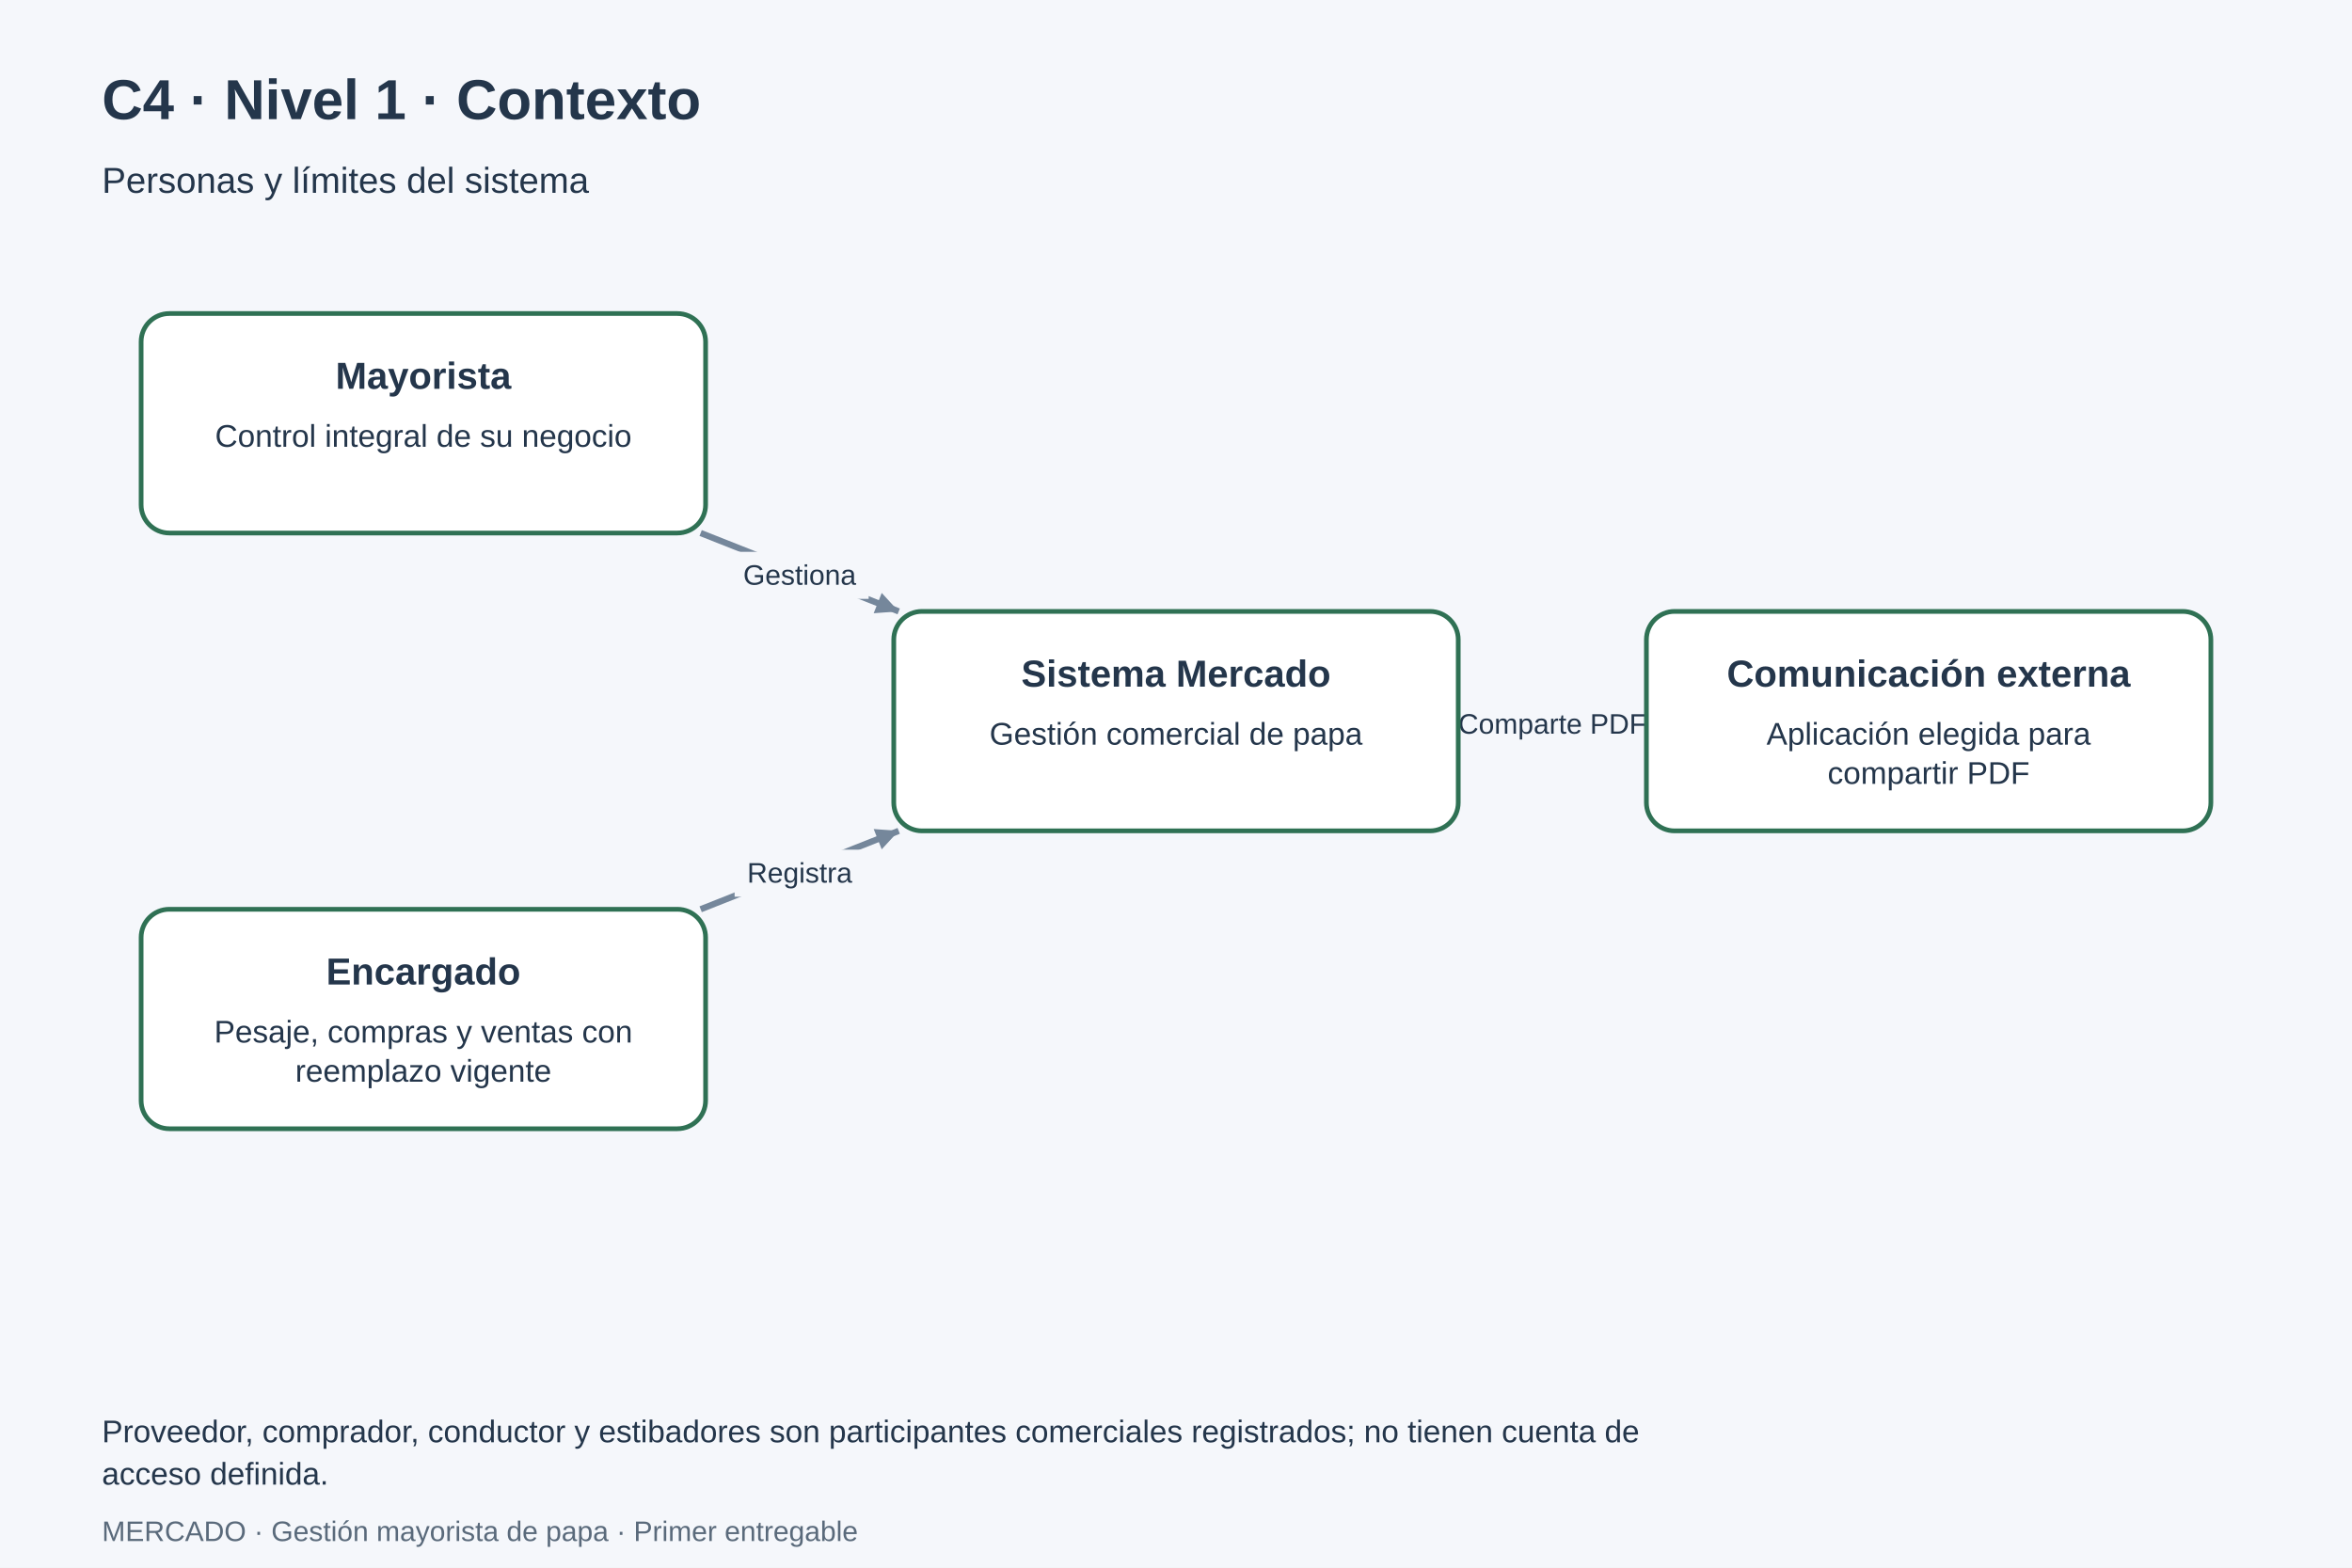
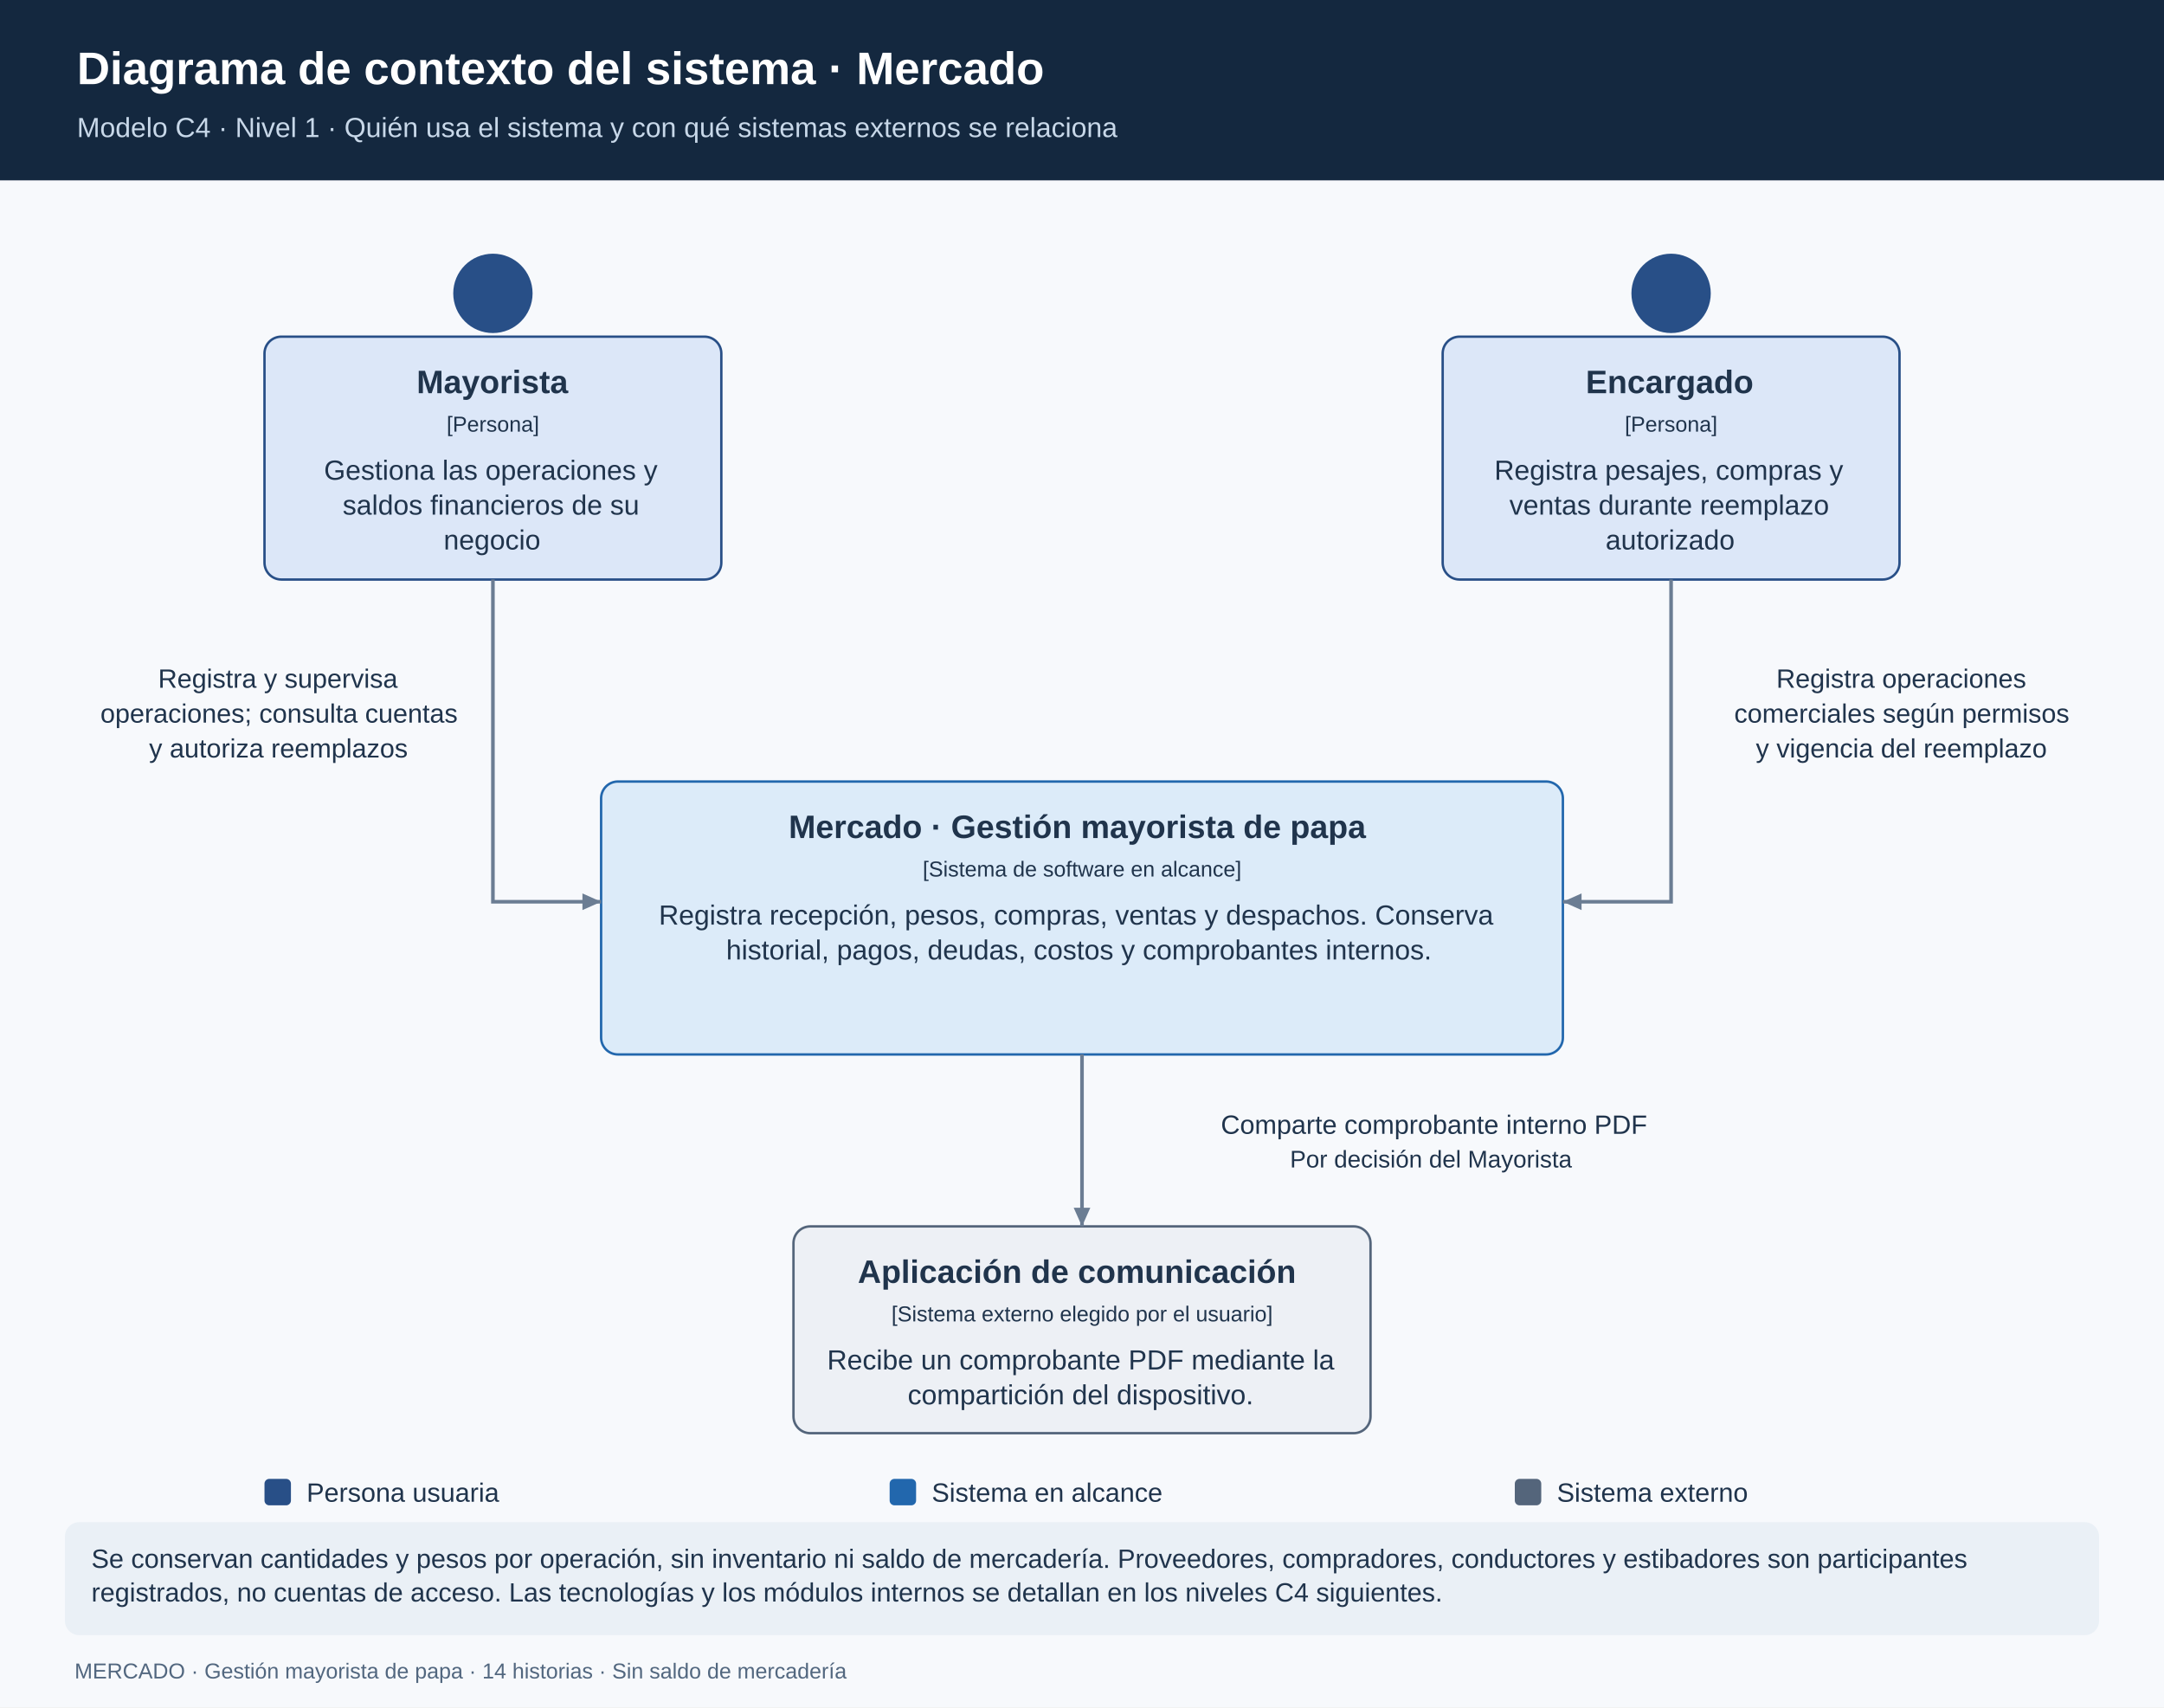
- <svg xmlns="http://www.w3.org/2000/svg" width="1500" height="1000" viewBox="0 0 1500 1000">
-   <rect width="1500" height="1000" fill="#f5f7fb" />
-   <text x="65" y="76" text-anchor="start" font-family="Arial,sans-serif" font-size="36" font-weight="bold" fill="#24364b">C4 · Nivel 1 · Contexto</text>
-   <text x="65" y="123" text-anchor="start" font-family="Arial,sans-serif" font-size="23" font-weight="normal" fill="#24364b">Personas y límites del sistema</text>
-   <line x1="446.842" y1="340.0" x2="573.158" y2="390.0" stroke="#75879b" stroke-width="4" />
-   <polygon points="573.158,390.0 557.201,391.168 562.323,378.227" fill="#75879b" />
-   <rect x="466.0" y="352.0" width="88" height="30" fill="#f5f7fb" />
-   <text x="510.0" y="373.0" text-anchor="middle" font-family="Arial,sans-serif" font-size="18" font-weight="normal" fill="#24364b">Gestiona</text>
-   <line x1="446.842" y1="580.0" x2="573.158" y2="530.0" stroke="#75879b" stroke-width="4" />
-   <polygon points="573.158,530.0 562.323,541.773 557.201,528.832" fill="#75879b" />
-   <rect x="468.5" y="542.0" width="83" height="30" fill="#f5f7fb" />
-   <text x="510.0" y="563.0" text-anchor="middle" font-family="Arial,sans-serif" font-size="18" font-weight="normal" fill="#24364b">Registra</text>
-   <line x1="930.0" y1="460.0" x2="1050.0" y2="460.0" stroke="#75879b" stroke-width="4" />
-   <polygon points="1050.0,460.0 1035.593,466.959 1035.593,453.041" fill="#75879b" />
-   <rect x="922.0" y="447.0" width="136" height="30" fill="#f5f7fb" />
-   <text x="990.0" y="468.0" text-anchor="middle" font-family="Arial,sans-serif" font-size="18" font-weight="normal" fill="#24364b">Comparte PDF</text>
-   <rect x="90.0" y="200.0" width="360" height="140" rx="18" fill="white" stroke="#2f7154" stroke-width="3" />
-   <text x="270" y="248" text-anchor="middle" font-family="Arial,sans-serif" font-size="24" font-weight="bold" fill="#24364b">Mayorista</text>
-   <text x="270" y="285" text-anchor="middle" font-family="Arial,sans-serif" font-size="20" font-weight="normal" fill="#24364b">Control integral de su negocio</text>
-   <rect x="90.0" y="580.0" width="360" height="140" rx="18" fill="white" stroke="#2f7154" stroke-width="3" />
-   <text x="270" y="628" text-anchor="middle" font-family="Arial,sans-serif" font-size="24" font-weight="bold" fill="#24364b">Encargado</text>
-   <text x="270" y="665" text-anchor="middle" font-family="Arial,sans-serif" font-size="20" font-weight="normal" fill="#24364b">Pesaje, compras y ventas con</text>
-   <text x="270" y="690" text-anchor="middle" font-family="Arial,sans-serif" font-size="20" font-weight="normal" fill="#24364b">reemplazo vigente</text>
-   <rect x="570.0" y="390.0" width="360" height="140" rx="18" fill="white" stroke="#2f7154" stroke-width="3" />
-   <text x="750" y="438" text-anchor="middle" font-family="Arial,sans-serif" font-size="24" font-weight="bold" fill="#24364b">Sistema Mercado</text>
-   <text x="750" y="475" text-anchor="middle" font-family="Arial,sans-serif" font-size="20" font-weight="normal" fill="#24364b">Gestión comercial de papa</text>
-   <rect x="1050.0" y="390.0" width="360" height="140" rx="18" fill="white" stroke="#2f7154" stroke-width="3" />
-   <text x="1230" y="438" text-anchor="middle" font-family="Arial,sans-serif" font-size="24" font-weight="bold" fill="#24364b">Comunicación externa</text>
-   <text x="1230" y="475" text-anchor="middle" font-family="Arial,sans-serif" font-size="20" font-weight="normal" fill="#24364b">Aplicación elegida para</text>
-   <text x="1230" y="500" text-anchor="middle" font-family="Arial,sans-serif" font-size="20" font-weight="normal" fill="#24364b">compartir PDF</text>
-   <text x="65" y="920" text-anchor="start" font-family="Arial,sans-serif" font-size="20" font-weight="normal" fill="#24364b">Proveedor, comprador, conductor y estibadores son participantes comerciales registrados; no tienen cuenta de</text>
-   <text x="65" y="947" text-anchor="start" font-family="Arial,sans-serif" font-size="20" font-weight="normal" fill="#24364b">acceso definida.</text>
-   <text x="65" y="983" text-anchor="start" font-family="Arial,sans-serif" font-size="18" font-weight="normal" fill="#5a6a7b">MERCADO · Gestión mayorista de papa · Primer entregable</text>
+ <svg xmlns="http://www.w3.org/2000/svg" width="1800" height="1420" viewBox="0 0 1800 1420" role="img">
+   <rect width="1800" height="1420" fill="#f7f9fc" />
+   <rect x="0" y="0" width="1800" height="150" rx="0" fill="#14283f" stroke="none" stroke-width="2" />
+   <text x="64" y="70" font-family="Arial,sans-serif" font-size="38" font-weight="700" fill="white">Diagrama de contexto del sistema · Mercado</text>
+   <text x="64" y="114" font-family="Arial,sans-serif" font-size="23" font-weight="400" fill="#c8d8e9">Modelo C4 · Nivel 1 · Quién usa el sistema y con qué sistemas externos se relaciona</text>
+   <circle cx="410" cy="244" r="33" fill="#284f87" />
+   <rect x="220" y="280" width="380" height="202" rx="14" fill="#dce7f8" stroke="#284f87" stroke-width="2" />
+   <text x="346.5" y="327" font-family="Arial,sans-serif" font-size="27" font-weight="700" fill="#20344c">Mayorista</text>
+   <text x="371.5" y="359" font-family="Arial,sans-serif" font-size="18" font-weight="400" fill="#20344c">[Persona]</text>
+   <text x="269.5" y="399" font-family="Arial,sans-serif" font-size="23" font-weight="400" fill="#20344c">Gestiona las operaciones y</text>
+   <text x="285.0" y="428" font-family="Arial,sans-serif" font-size="23" font-weight="400" fill="#20344c">saldos financieros de su</text>
+   <text x="369.0" y="457" font-family="Arial,sans-serif" font-size="23" font-weight="400" fill="#20344c">negocio</text>
+   <circle cx="1390" cy="244" r="33" fill="#284f87" />
+   <rect x="1200" y="280" width="380" height="202" rx="14" fill="#dce7f8" stroke="#284f87" stroke-width="2" />
+   <text x="1319.0" y="327" font-family="Arial,sans-serif" font-size="27" font-weight="700" fill="#20344c">Encargado</text>
+   <text x="1351.5" y="359" font-family="Arial,sans-serif" font-size="18" font-weight="400" fill="#20344c">[Persona]</text>
+   <text x="1243.0" y="399" font-family="Arial,sans-serif" font-size="23" font-weight="400" fill="#20344c">Registra pesajes, compras y</text>
+   <text x="1255.5" y="428" font-family="Arial,sans-serif" font-size="23" font-weight="400" fill="#20344c">ventas durante reemplazo</text>
+   <text x="1335.5" y="457" font-family="Arial,sans-serif" font-size="23" font-weight="400" fill="#20344c">autorizado</text>
+   <rect x="500" y="650" width="800" height="227" rx="14" fill="#dcebf9" stroke="#2267ad" stroke-width="2" />
+   <text x="656.0" y="697" font-family="Arial,sans-serif" font-size="27" font-weight="700" fill="#20344c">Mercado · Gestión mayorista de papa</text>
+   <text x="767.5" y="729" font-family="Arial,sans-serif" font-size="18" font-weight="400" fill="#20344c">[Sistema de software en alcance]</text>
+   <text x="548.0" y="769" font-family="Arial,sans-serif" font-size="23" font-weight="400" fill="#20344c">Registra recepción, pesos, compras, ventas y despachos. Conserva</text>
+   <text x="604.0" y="798" font-family="Arial,sans-serif" font-size="23" font-weight="400" fill="#20344c">historial, pagos, deudas, costos y comprobantes internos.</text>
+   <polyline points="410,482 410,750 500,750" fill="none" stroke="#6b7d93" stroke-width="3" />
+   <polygon points="500,750 484.477,756.932 484.477,743.068" fill="#6b7d93" />
+   <polyline points="1390,482 1390,750 1300,750" fill="none" stroke="#6b7d93" stroke-width="3" />
+   <polygon points="1300,750 1315.523,743.068 1315.523,756.932" fill="#6b7d93" />
+   <text x="131.5" y="572" font-family="Arial,sans-serif" font-size="22" font-weight="400" fill="#20344c">Registra y supervisa</text>
+   <text x="83.5" y="601" font-family="Arial,sans-serif" font-size="22" font-weight="400" fill="#20344c">operaciones; consulta cuentas</text>
+   <text x="124.0" y="630" font-family="Arial,sans-serif" font-size="22" font-weight="400" fill="#20344c">y autoriza reemplazos</text>
+   <text x="1477.5" y="572" font-family="Arial,sans-serif" font-size="22" font-weight="400" fill="#20344c">Registra operaciones</text>
+   <text x="1442.5" y="601" font-family="Arial,sans-serif" font-size="22" font-weight="400" fill="#20344c">comerciales según permisos</text>
+   <text x="1460.5" y="630" font-family="Arial,sans-serif" font-size="22" font-weight="400" fill="#20344c">y vigencia del reemplazo</text>
+   <rect x="660" y="1020" width="480" height="172" rx="14" fill="#edf0f5" stroke="#54657b" stroke-width="2" />
+   <text x="713.5" y="1067" font-family="Arial,sans-serif" font-size="27" font-weight="700" fill="#20344c">Aplicación de comunicación</text>
+   <text x="741.5" y="1099" font-family="Arial,sans-serif" font-size="18" font-weight="400" fill="#20344c">[Sistema externo elegido por el usuario]</text>
+   <text x="688.0" y="1139" font-family="Arial,sans-serif" font-size="23" font-weight="400" fill="#20344c">Recibe un comprobante PDF mediante la</text>
+   <text x="755.0" y="1168" font-family="Arial,sans-serif" font-size="23" font-weight="400" fill="#20344c">compartición del dispositivo.</text>
+   <polyline points="900,877 900,1020" fill="none" stroke="#6b7d93" stroke-width="3" />
+   <polygon points="900,1020 893.068,1004.477 906.932,1004.477" fill="#6b7d93" />
+   <text x="1015.5" y="943" font-family="Arial,sans-serif" font-size="22" font-weight="400" fill="#20344c">Comparte comprobante interno PDF</text>
+   <text x="1073.0" y="971" font-family="Arial,sans-serif" font-size="20" font-weight="400" fill="#20344c">Por decisión del Mayorista</text>
+   <rect x="220" y="1230" width="22" height="22" rx="4" fill="#284f87" stroke="none" stroke-width="2" />
+   <text x="255" y="1249" font-family="Arial,sans-serif" font-size="22" font-weight="400" fill="#20344c">Persona usuaria</text>
+   <rect x="740" y="1230" width="22" height="22" rx="4" fill="#2267ad" stroke="none" stroke-width="2" />
+   <text x="775" y="1249" font-family="Arial,sans-serif" font-size="22" font-weight="400" fill="#20344c">Sistema en alcance</text>
+   <rect x="1260" y="1230" width="22" height="22" rx="4" fill="#54657b" stroke="none" stroke-width="2" />
+   <text x="1295" y="1249" font-family="Arial,sans-serif" font-size="22" font-weight="400" fill="#20344c">Sistema externo</text>
+   <rect x="54" y="1266" width="1692" height="94" rx="12" fill="#eaf0f6" stroke="none" stroke-width="2" />
+   <text x="76" y="1304" font-family="Arial,sans-serif" font-size="22" font-weight="400" fill="#20344c">Se conservan cantidades y pesos por operación, sin inventario ni saldo de mercadería. Proveedores, compradores, conductores y estibadores son participantes</text>
+   <text x="76" y="1332" font-family="Arial,sans-serif" font-size="22" font-weight="400" fill="#20344c">registrados, no cuentas de acceso. Las tecnologías y los módulos internos se detallan en los niveles C4 siguientes.</text>
+   <text x="62" y="1396" font-family="Arial,sans-serif" font-size="18" font-weight="400" fill="#52677f">MERCADO  ·  Gestión mayorista de papa  ·  14 historias  ·  Sin saldo de mercadería</text>
</svg>
